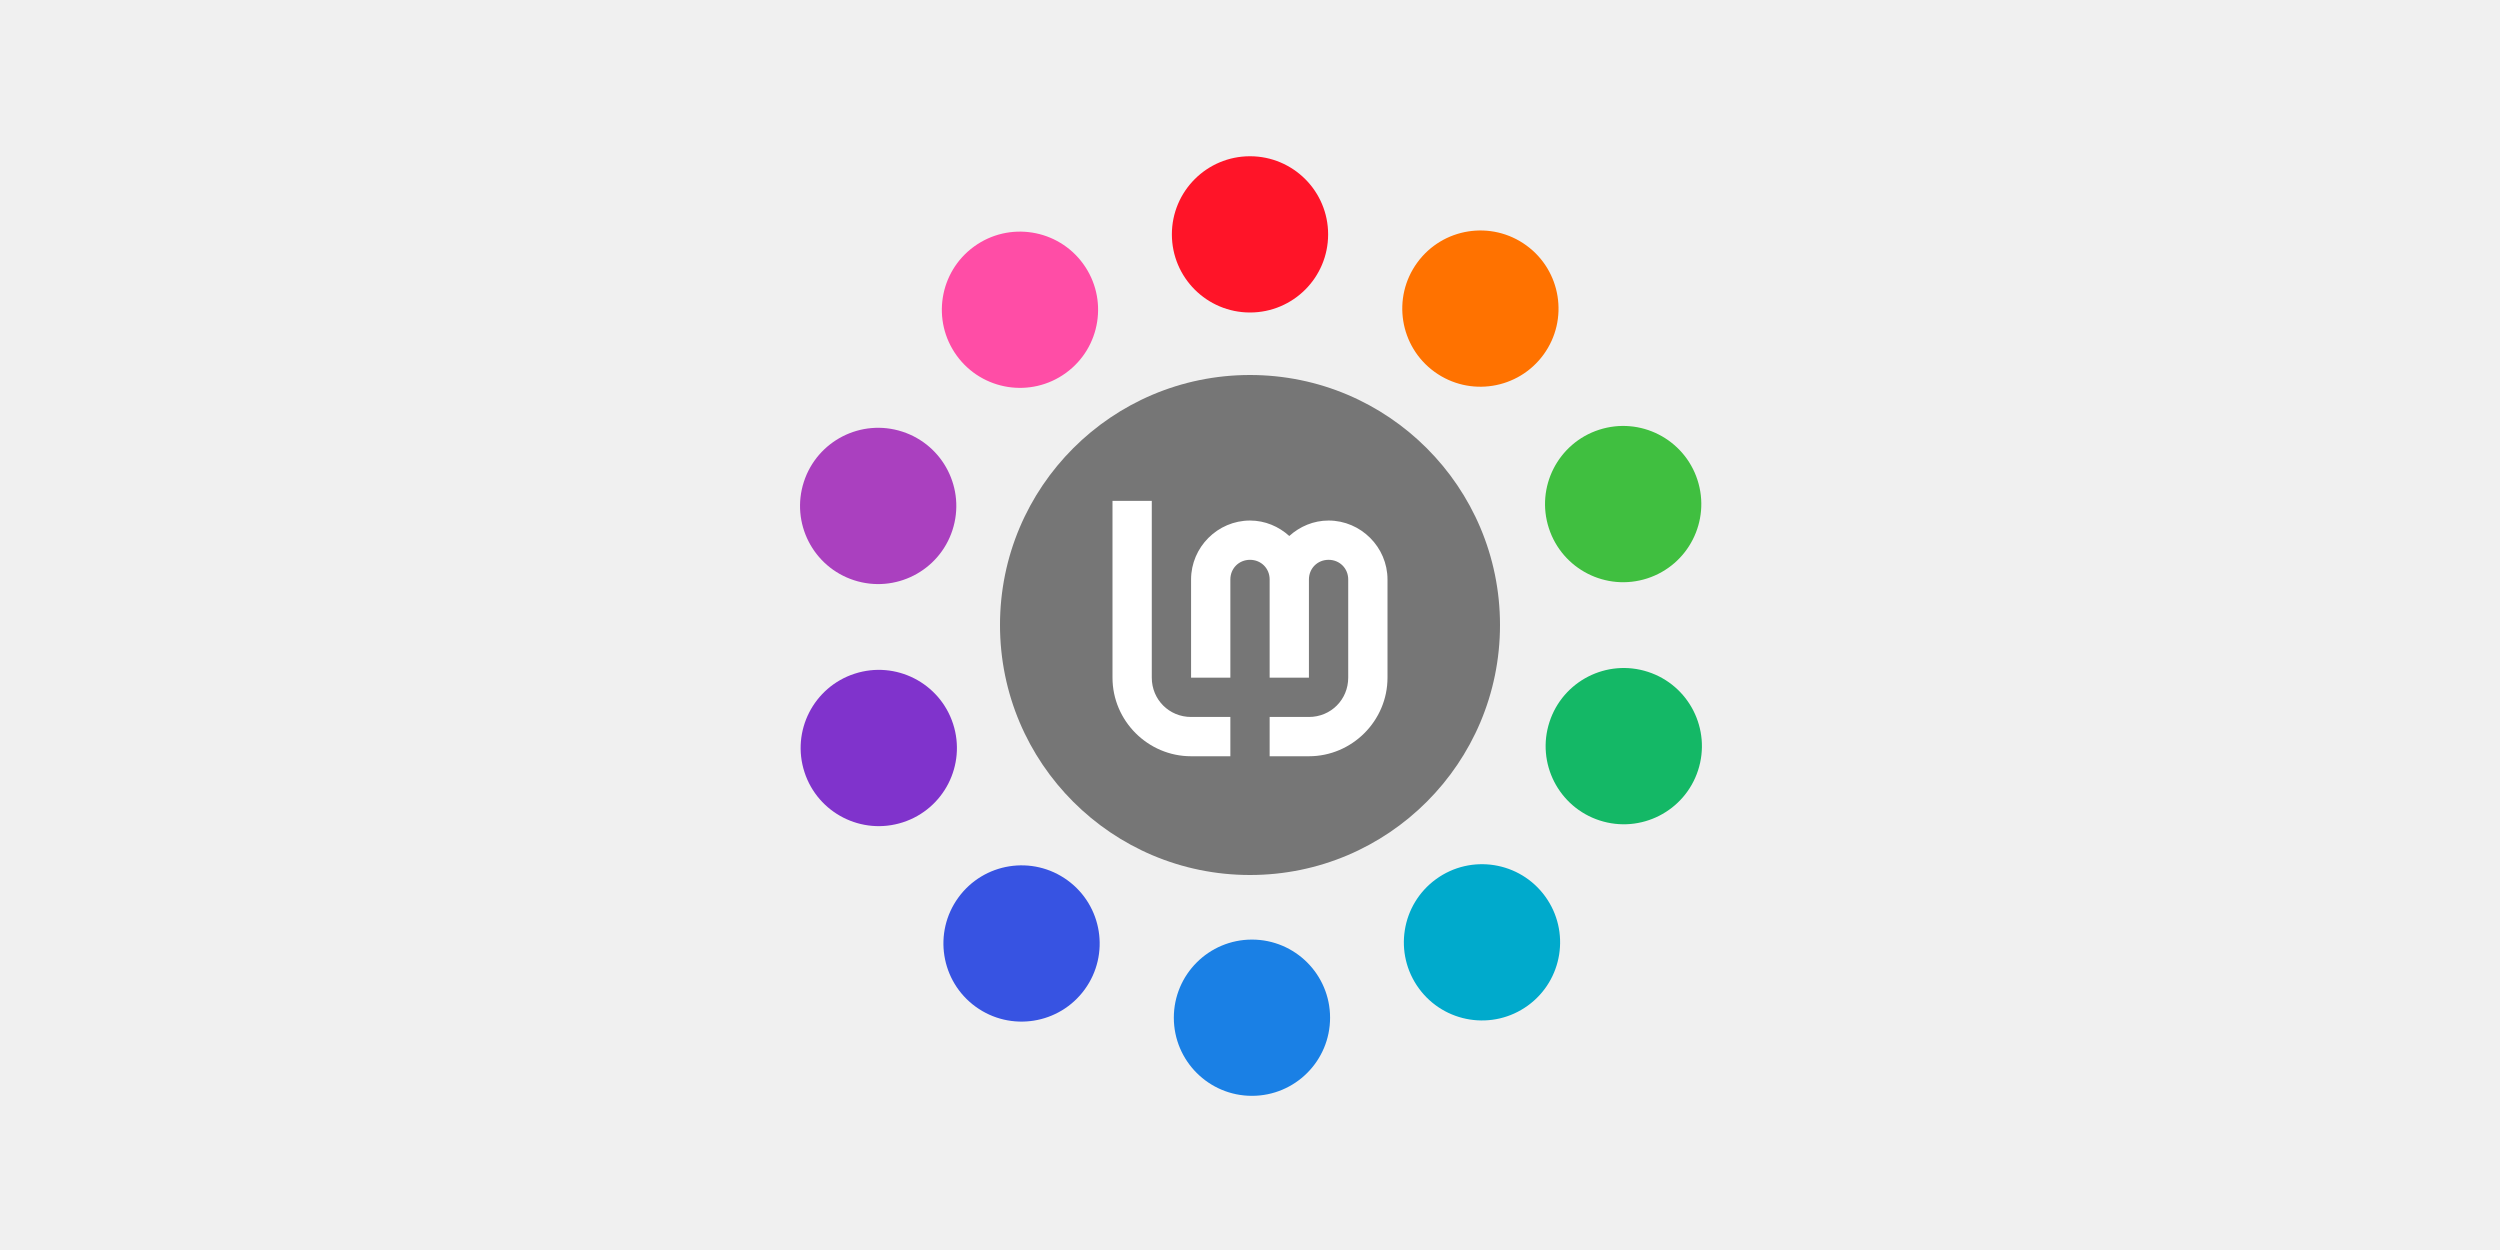
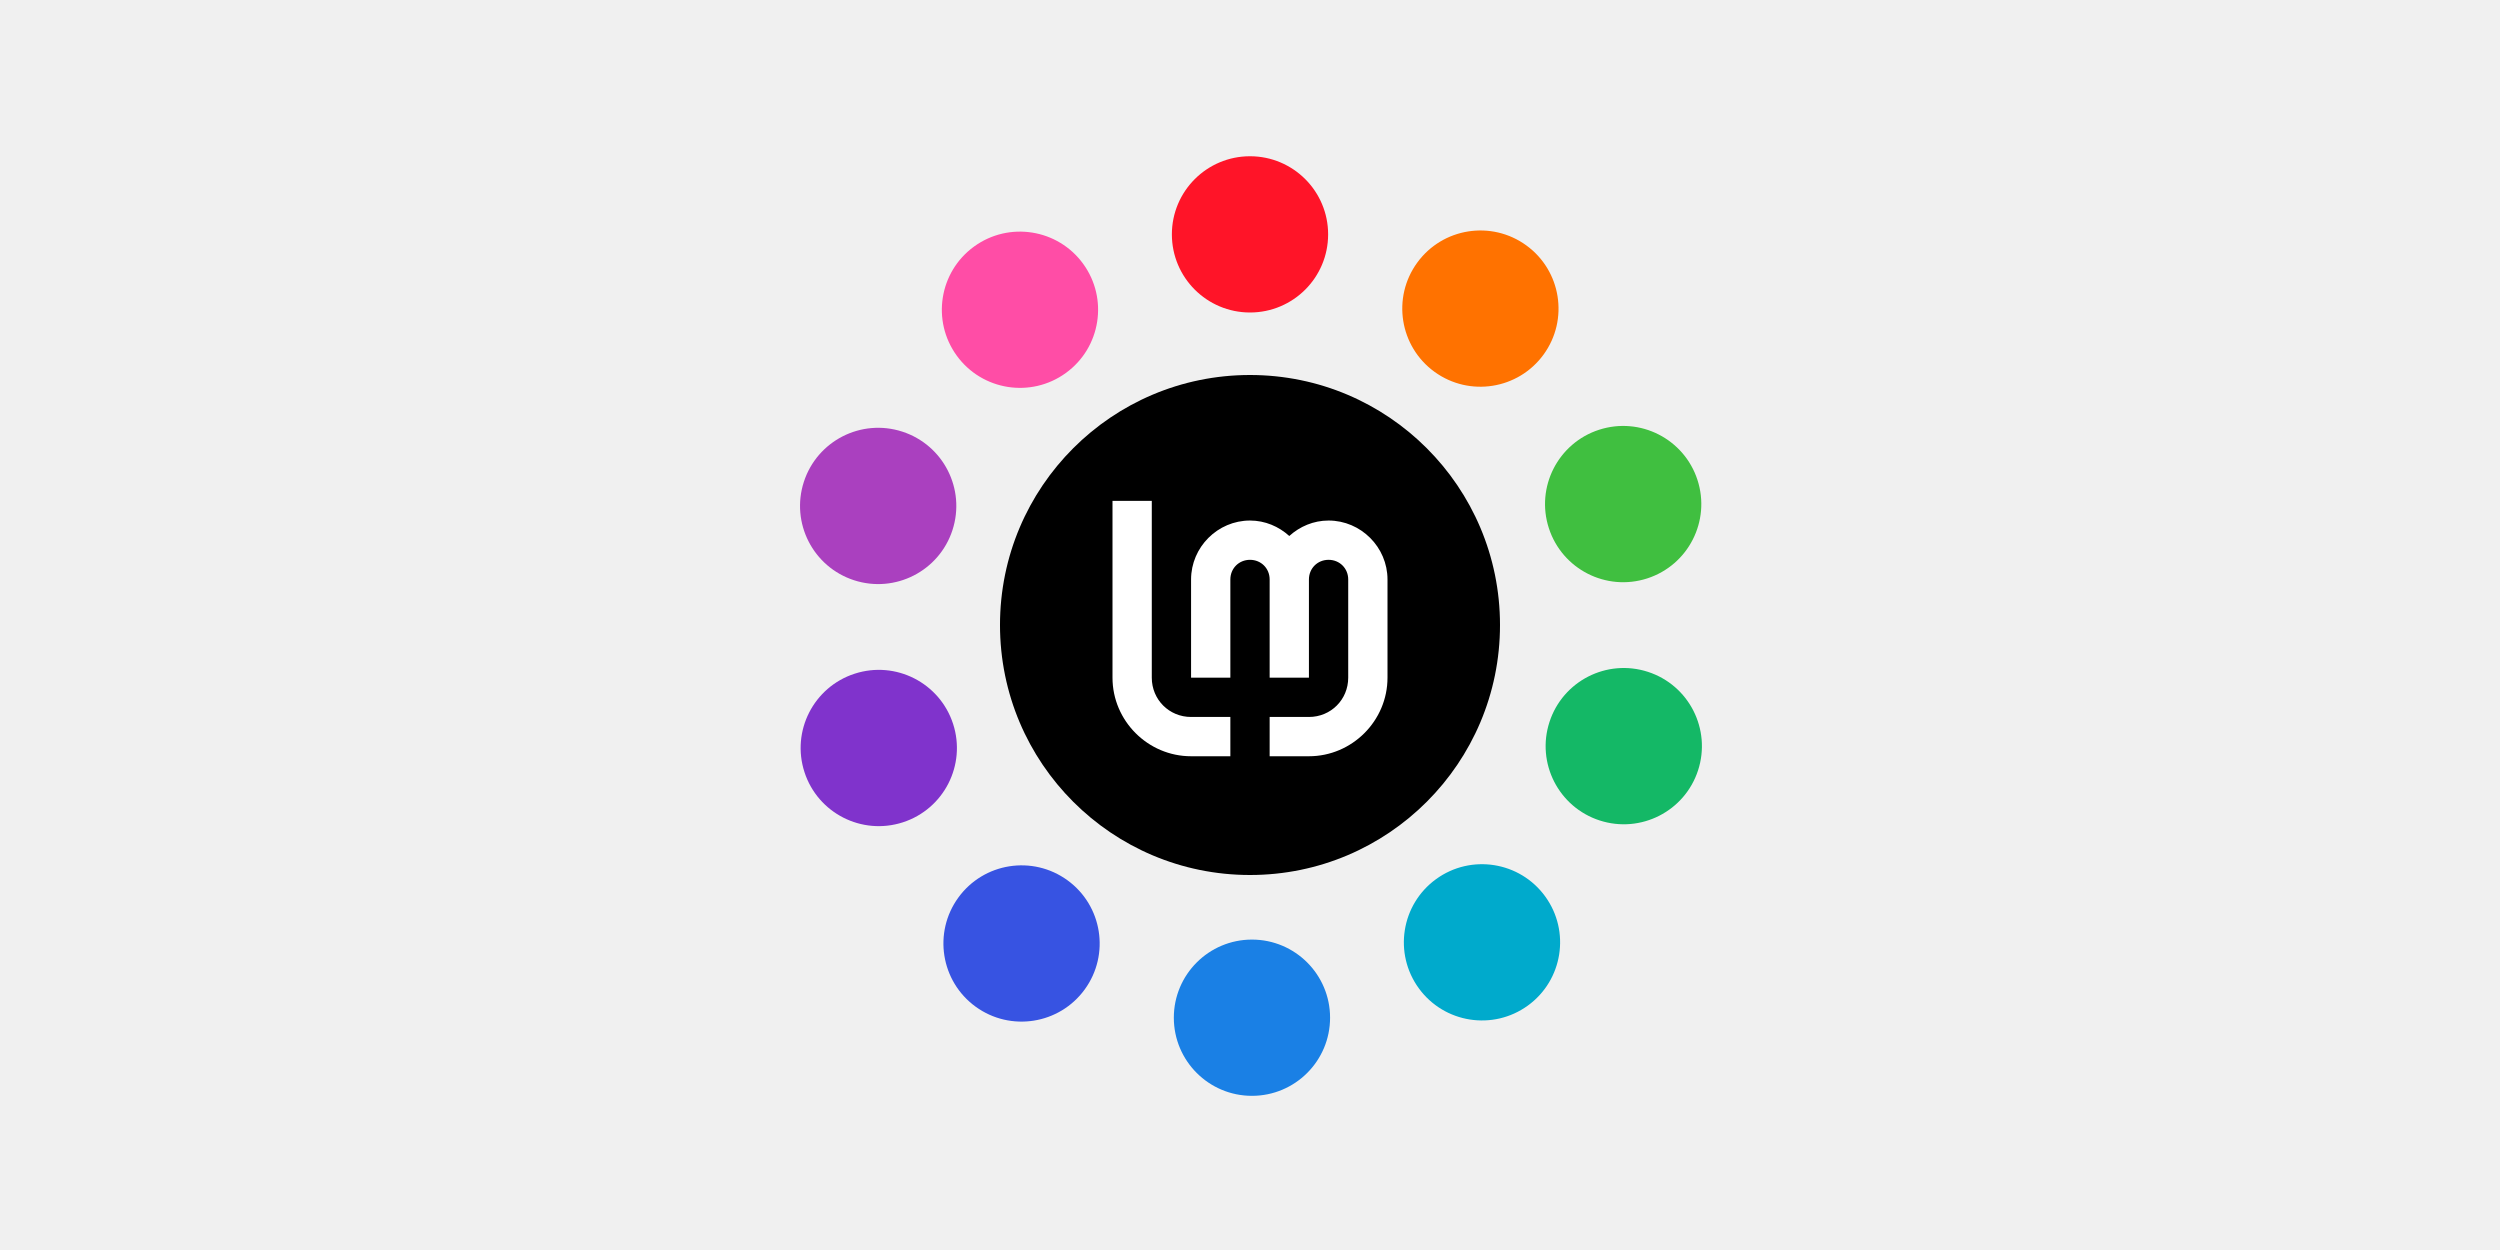
<svg xmlns="http://www.w3.org/2000/svg" width="1280" height="640" viewBox="0 0 1280 640" id="svg2" version="1.1">
  <defs id="defs4" />
  <g transform="translate(0,-1.2e-5)" id="layer2" />
  <g transform="translate(0,-1.2e-5)" id="layer1" />
  <g id="layer3" transform="translate(-16,-32)">
    <circle style="fill:#ff1428;fill-opacity:1;stroke:none;stroke-width:0;stroke-miterlimit:4;stroke-dasharray:none" id="path863" cx="656" cy="152" r="40" />
    <circle style="fill:#ff7200;fill-opacity:1;stroke:none;stroke-width:0;stroke-miterlimit:4;stroke-dasharray:none" id="circle879" cx="737.834" cy="-301.209" r="40" transform="rotate(36)" />
    <circle style="fill:#40bf40;fill-opacity:1;stroke:none;stroke-width:0;stroke-miterlimit:4;stroke-dasharray:none" id="circle881" cx="537.649" cy="-715.963" r="40" transform="rotate(72)" />
    <circle style="fill:#14b866;fill-opacity:1;stroke:none;stroke-width:0;stroke-miterlimit:4;stroke-dasharray:none" id="circle883" cx="131.91" cy="-933.841" r="40" transform="rotate(108)" />
    <circle style="fill:#00aacc;fill-opacity:1;stroke:none;stroke-width:0;stroke-miterlimit:4;stroke-dasharray:none" id="circle885" cx="-324.406" cy="-871.62" r="40" transform="rotate(144)" />
    <circle style="fill:#1a80e5;fill-opacity:1;stroke:none;stroke-width:0;stroke-miterlimit:4;stroke-dasharray:none" id="circle887" cx="-657" cy="-553.067" r="40" transform="scale(-1)" />
    <circle style="fill:#3753e2;fill-opacity:1;stroke:none;stroke-width:0;stroke-miterlimit:4;stroke-dasharray:none" id="circle889" cx="-738.834" cy="-99.858" r="40" transform="rotate(-144)" />
    <circle style="fill:#8033cc;fill-opacity:1;stroke:none;stroke-width:0;stroke-miterlimit:4;stroke-dasharray:none" id="circle891" cx="-538.649" cy="314.896" r="40" transform="rotate(-108)" />
    <circle style="fill:#aa40bf;fill-opacity:1;stroke:none;stroke-width:0;stroke-miterlimit:4;stroke-dasharray:none" id="circle893" cx="-132.91" cy="532.774" r="40" transform="rotate(-72)" />
    <circle style="fill:#ff4da6;fill-opacity:1;stroke:none;stroke-width:0;stroke-miterlimit:4;stroke-dasharray:none" id="circle895" cx="323.406" cy="470.553" r="40" transform="rotate(-36)" />
    <g id="g2700" transform="matrix(0.9142857,0,0,0.9142857,442.9714,-537.9312)" style="stroke-width:1.094">
-       <circle r="140" style="fill:#767676;fill-opacity:1;stroke:none;stroke-width:24.43;stroke-linecap:butt;stroke-linejoin:bevel;stroke-miterlimit:4;stroke-dasharray:none;stroke-opacity:1" id="ellipse4247" cx="233" cy="973.362" />
+       <circle r="140" style="fill:#000000;fill-opacity:1;stroke:none;stroke-width:24.43;stroke-linecap:butt;stroke-linejoin:bevel;stroke-miterlimit:4;stroke-dasharray:none;stroke-opacity:1" id="ellipse4247" cx="233" cy="973.362" />
      <path id="path2688" style="color:#000000;font-style:normal;font-variant:normal;font-weight:normal;font-stretch:normal;font-size:medium;line-height:normal;font-family:sans-serif;font-variant-ligatures:normal;font-variant-position:normal;font-variant-caps:normal;font-variant-numeric:normal;font-variant-alternates:normal;font-variant-east-asian:normal;font-feature-settings:normal;font-variation-settings:normal;text-indent:0;text-align:start;text-decoration:none;text-decoration-line:none;text-decoration-style:solid;text-decoration-color:#000000;letter-spacing:normal;word-spacing:normal;text-transform:none;writing-mode:lr-tb;direction:ltr;text-orientation:mixed;dominant-baseline:auto;baseline-shift:baseline;text-anchor:start;white-space:normal;shape-padding:0;shape-margin:0;inline-size:0;clip-rule:nonzero;display:inline;overflow:visible;visibility:visible;opacity:1;isolation:auto;mix-blend-mode:normal;color-interpolation:sRGB;color-interpolation-filters:linearRGB;solid-color:#000000;solid-opacity:1;vector-effect:none;fill:#ffffff;fill-opacity:1;fill-rule:nonzero;stroke:none;stroke-width:24.062;stroke-linecap:butt;stroke-linejoin:miter;stroke-miterlimit:4;stroke-dasharray:none;stroke-dashoffset:0;stroke-opacity:1;color-rendering:auto;image-rendering:auto;shape-rendering:auto;text-rendering:auto;enable-background:accumulate;stop-color:#000000;stop-opacity:1" d="m 63,70.5 v 99 c 0,24.17 19.83,44 44,44 h 22 v -22 h -22 c -12.281,0 -22,-9.719 -22,-22 v -99 z m 77,11 c -18.095,0 -33,14.905 -33,33 v 55 h 22 v -55 c 0,-6.205 4.795,-11 11,-11 6.205,0 11,4.795 11,11 v 55 h 22 v -55 c 0,-6.205 4.795,-11 11,-11 6.205,0 11,4.795 11,11 v 55 c 0,12.281 -9.719,22 -22,22 h -22 v 22 h 22 c 24.17,0 44,-19.83 44,-44 v -55 c 0,-18.095 -14.905,-33 -33,-33 -8.453,0 -16.133,3.341 -22,8.652 C 156.133,84.841 148.453,81.5 140,81.5 Z" transform="translate(93,833.3622)" />
    </g>
  </g>
</svg>
